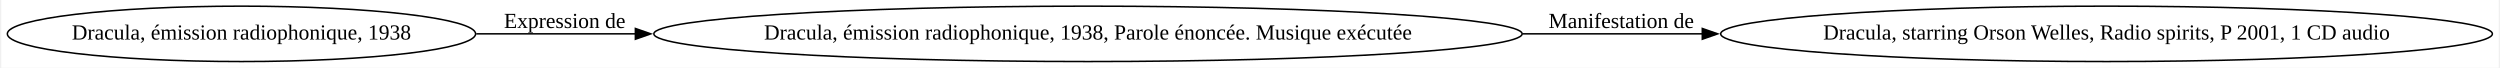
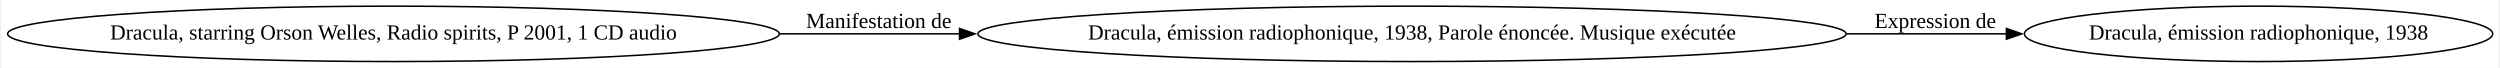
<svg xmlns="http://www.w3.org/2000/svg" width="1440pt" height="39pt" viewBox="0.00 0.00 1440.00 39.04">
  <g id="graph0" class="graph" transform="scale(0.887203 0.887203) rotate(0) translate(4 40)">
    <polygon fill="white" stroke="none" points="-4,4 -4,-40 1619.08,-40 1619.08,4 -4,4" />
    <g id="node1" class="node">
-       <ellipse fill="none" stroke="black" cx="152.09" cy="-18" rx="152.17" ry="18" />
-       <text text-anchor="middle" x="152.09" y="-14.3" font-family="Times New Roman,serif" font-size="14.00">Dracula, émission radiophonique, 1938</text>
+       <ellipse fill="none" stroke="black" cx="1462.99" cy="-18" rx="152.17" ry="18" />
+       <text text-anchor="middle" x="1462.99" y="-14.3" font-family="Times New Roman,serif" font-size="14.00">Dracula, émission radiophonique, 1938</text>
    </g>
    <g id="node2" class="node">
-       <ellipse fill="none" stroke="black" cx="702.25" cy="-18" rx="282.15" ry="18" />
-       <text text-anchor="middle" x="702.25" y="-14.3" font-family="Times New Roman,serif" font-size="14.00">Dracula, émission radiophonique, 1938, Parole énoncée. Musique exécutée</text>
+       <ellipse fill="none" stroke="black" cx="912.83" cy="-18" rx="282.15" ry="18" />
+       <text text-anchor="middle" x="912.83" y="-14.3" font-family="Times New Roman,serif" font-size="14.00">Dracula, émission radiophonique, 1938, Parole énoncée. Musique exécutée</text>
    </g>
    <g id="edge1" class="edge">
-       <path fill="none" stroke="black" d="M304.69,-18C337.21,-18 372.63,-18 408.47,-18" />
-       <polygon fill="black" stroke="black" points="408.1,-21.5 418.1,-18 408.1,-14.5 408.1,-21.5" />
-       <text text-anchor="middle" x="362.17" y="-21.8" font-family="Times New Roman,serif" font-size="14.00">Expression de</text>
+       <path fill="none" stroke="black" d="M1195.14,-18C1230.92,-18 1266.53,-18 1299.54,-18" />
+       <polygon fill="black" stroke="black" points="1299.12,-21.5 1309.12,-18 1299.12,-14.5 1299.12,-21.5" />
+       <text text-anchor="middle" x="1252.91" y="-21.8" font-family="Times New Roman,serif" font-size="14.00">Expression de</text>
    </g>
    <g id="node3" class="node">
-       <ellipse fill="none" stroke="black" cx="1364.2" cy="-18" rx="250.76" ry="18" />
-       <text text-anchor="middle" x="1364.2" y="-14.3" font-family="Times New Roman,serif" font-size="14.00">Dracula, starring Orson Welles, Radio spirits, P 2001, 1 CD audio</text>
+       <ellipse fill="none" stroke="black" cx="250.88" cy="-18" rx="250.76" ry="18" />
+       <text text-anchor="middle" x="250.88" y="-14.3" font-family="Times New Roman,serif" font-size="14.00">Dracula, starring Orson Welles, Radio spirits, P 2001, 1 CD audio</text>
    </g>
    <g id="edge2" class="edge">
-       <path fill="none" stroke="black" d="M984.56,-18C1023.41,-18 1063.18,-18 1101.65,-18" />
-       <polygon fill="black" stroke="black" points="1101.49,-21.5 1111.49,-18 1101.49,-14.5 1101.49,-21.5" />
-       <text text-anchor="middle" x="1048.82" y="-21.8" font-family="Times New Roman,serif" font-size="14.00">Manifestation de</text>
+       <path fill="none" stroke="black" d="M501.85,-18C540.12,-18 579.91,-18 619,-18" />
+       <polygon fill="black" stroke="black" points="618.77,-21.5 628.77,-18 618.77,-14.5 618.77,-21.5" />
+       <text text-anchor="middle" x="566.26" y="-21.8" font-family="Times New Roman,serif" font-size="14.00">Manifestation de</text>
    </g>
  </g>
</svg>
